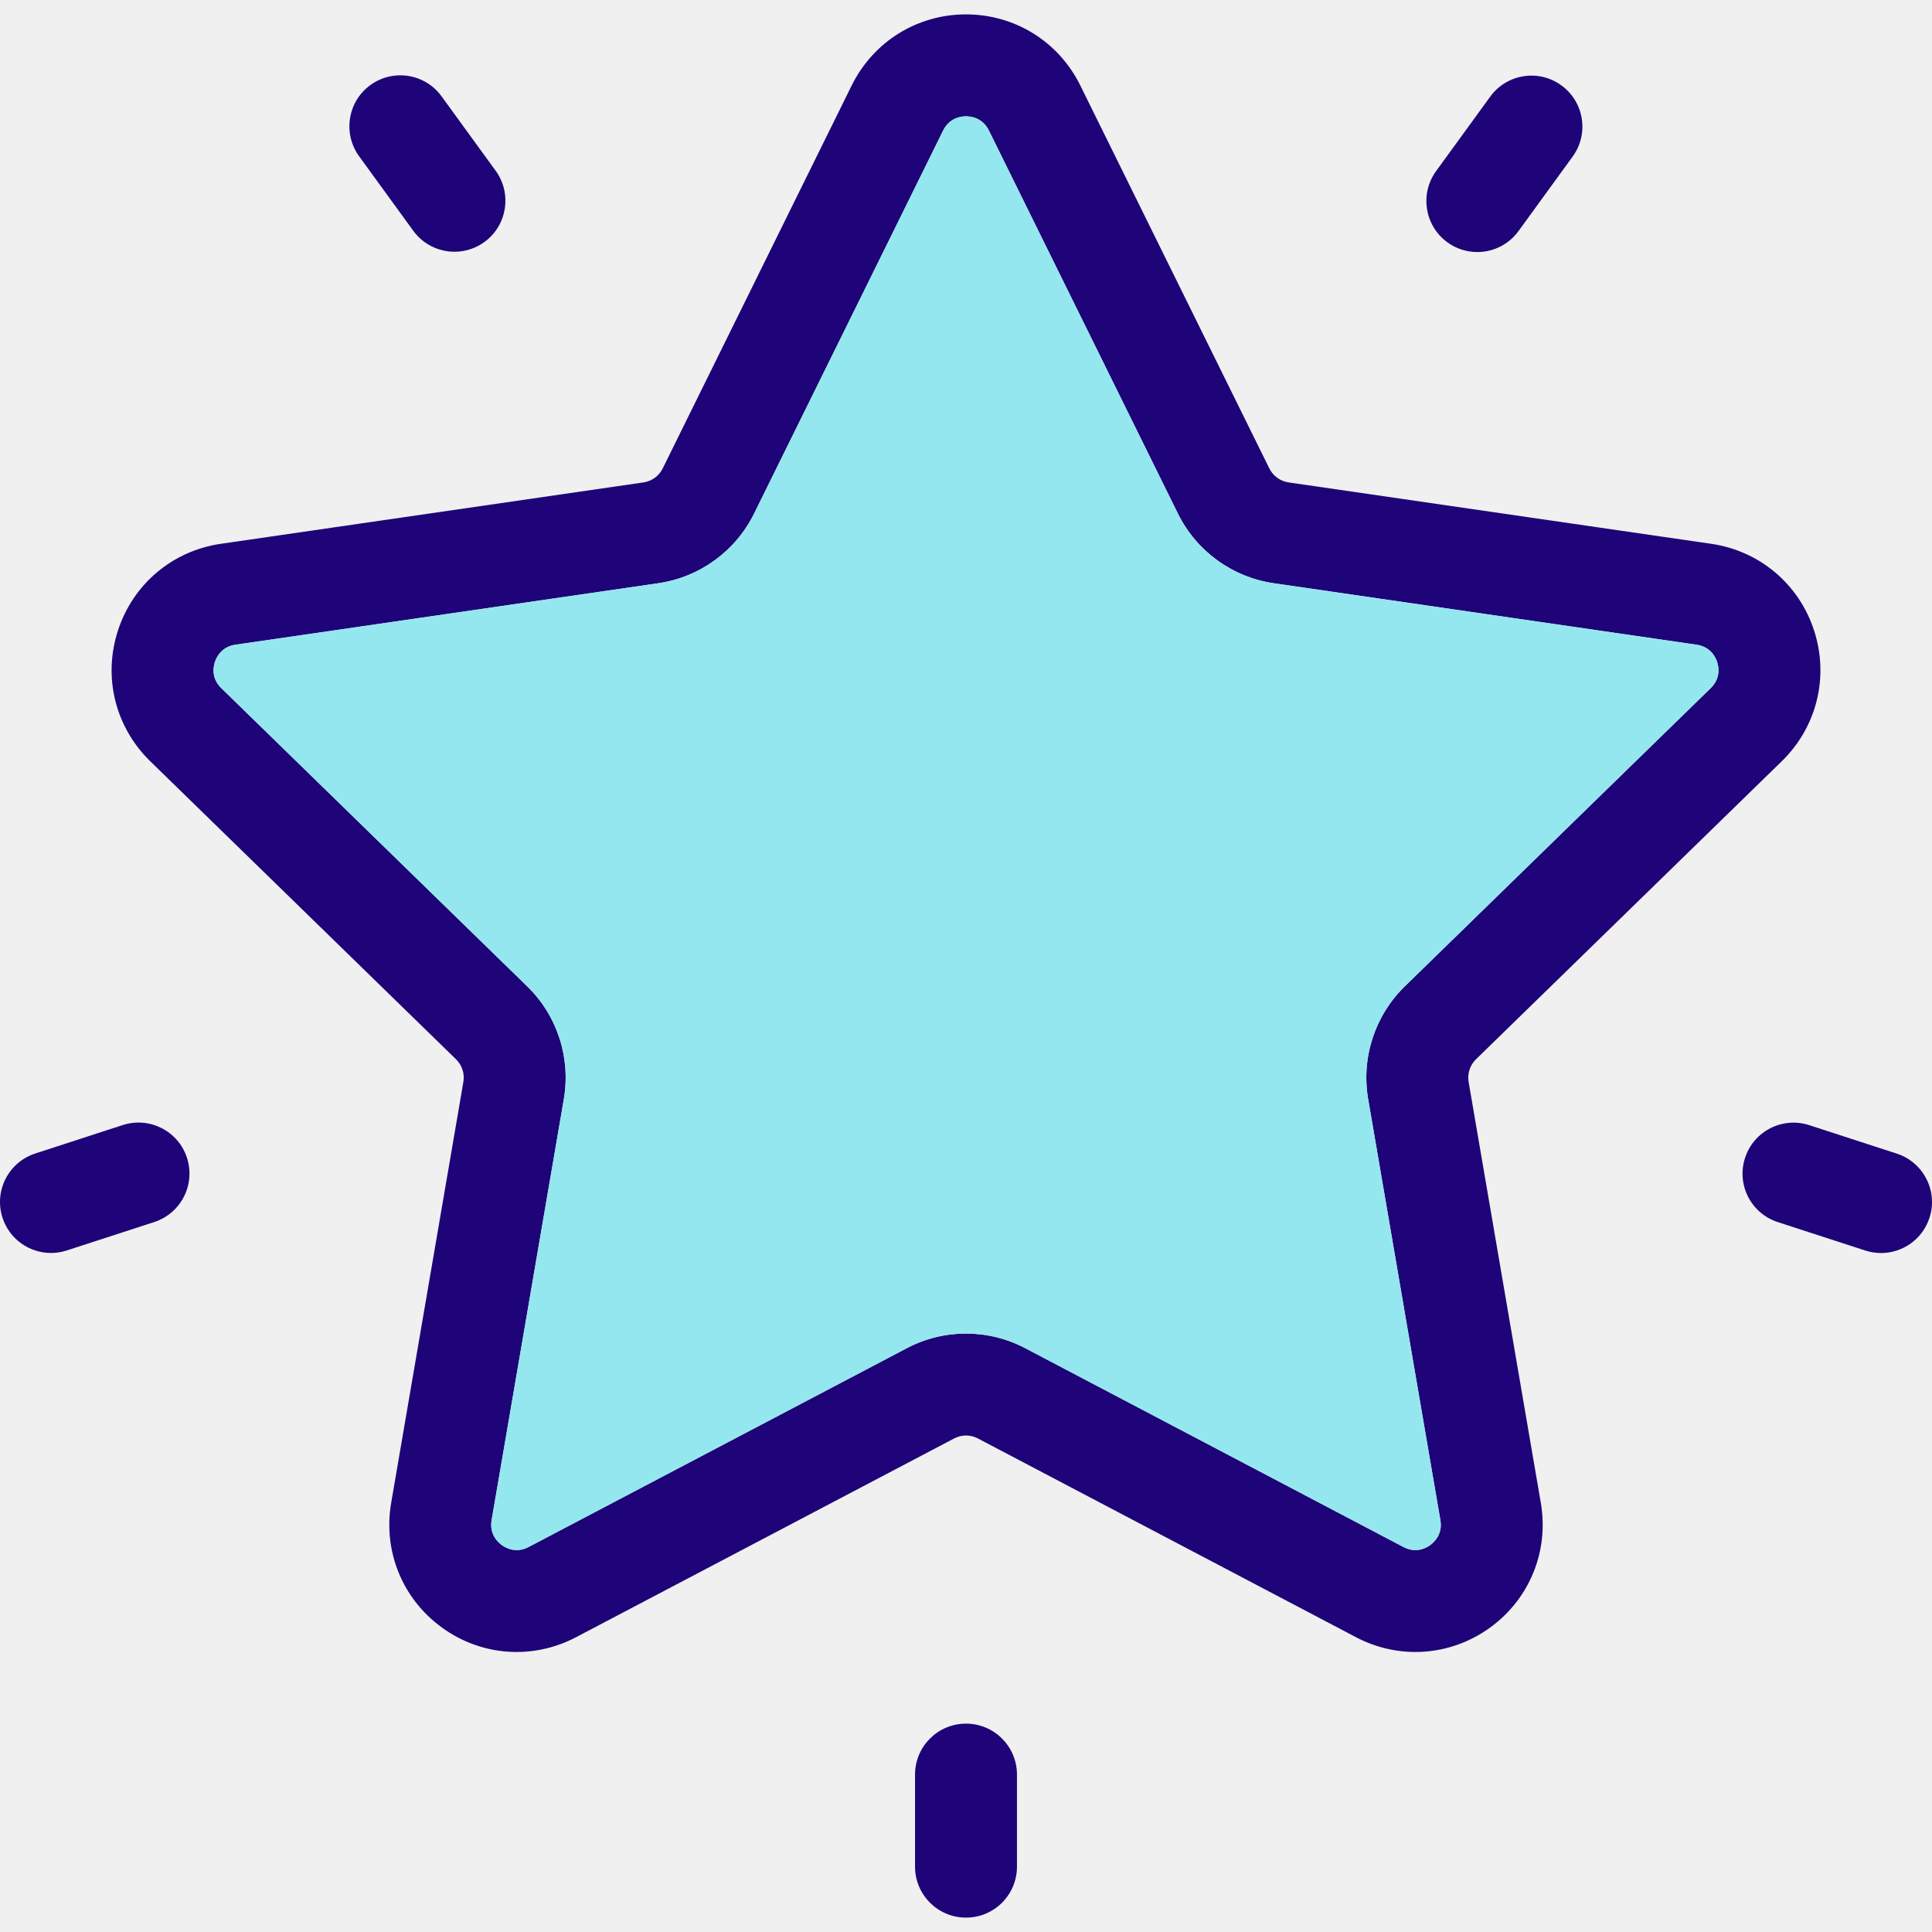
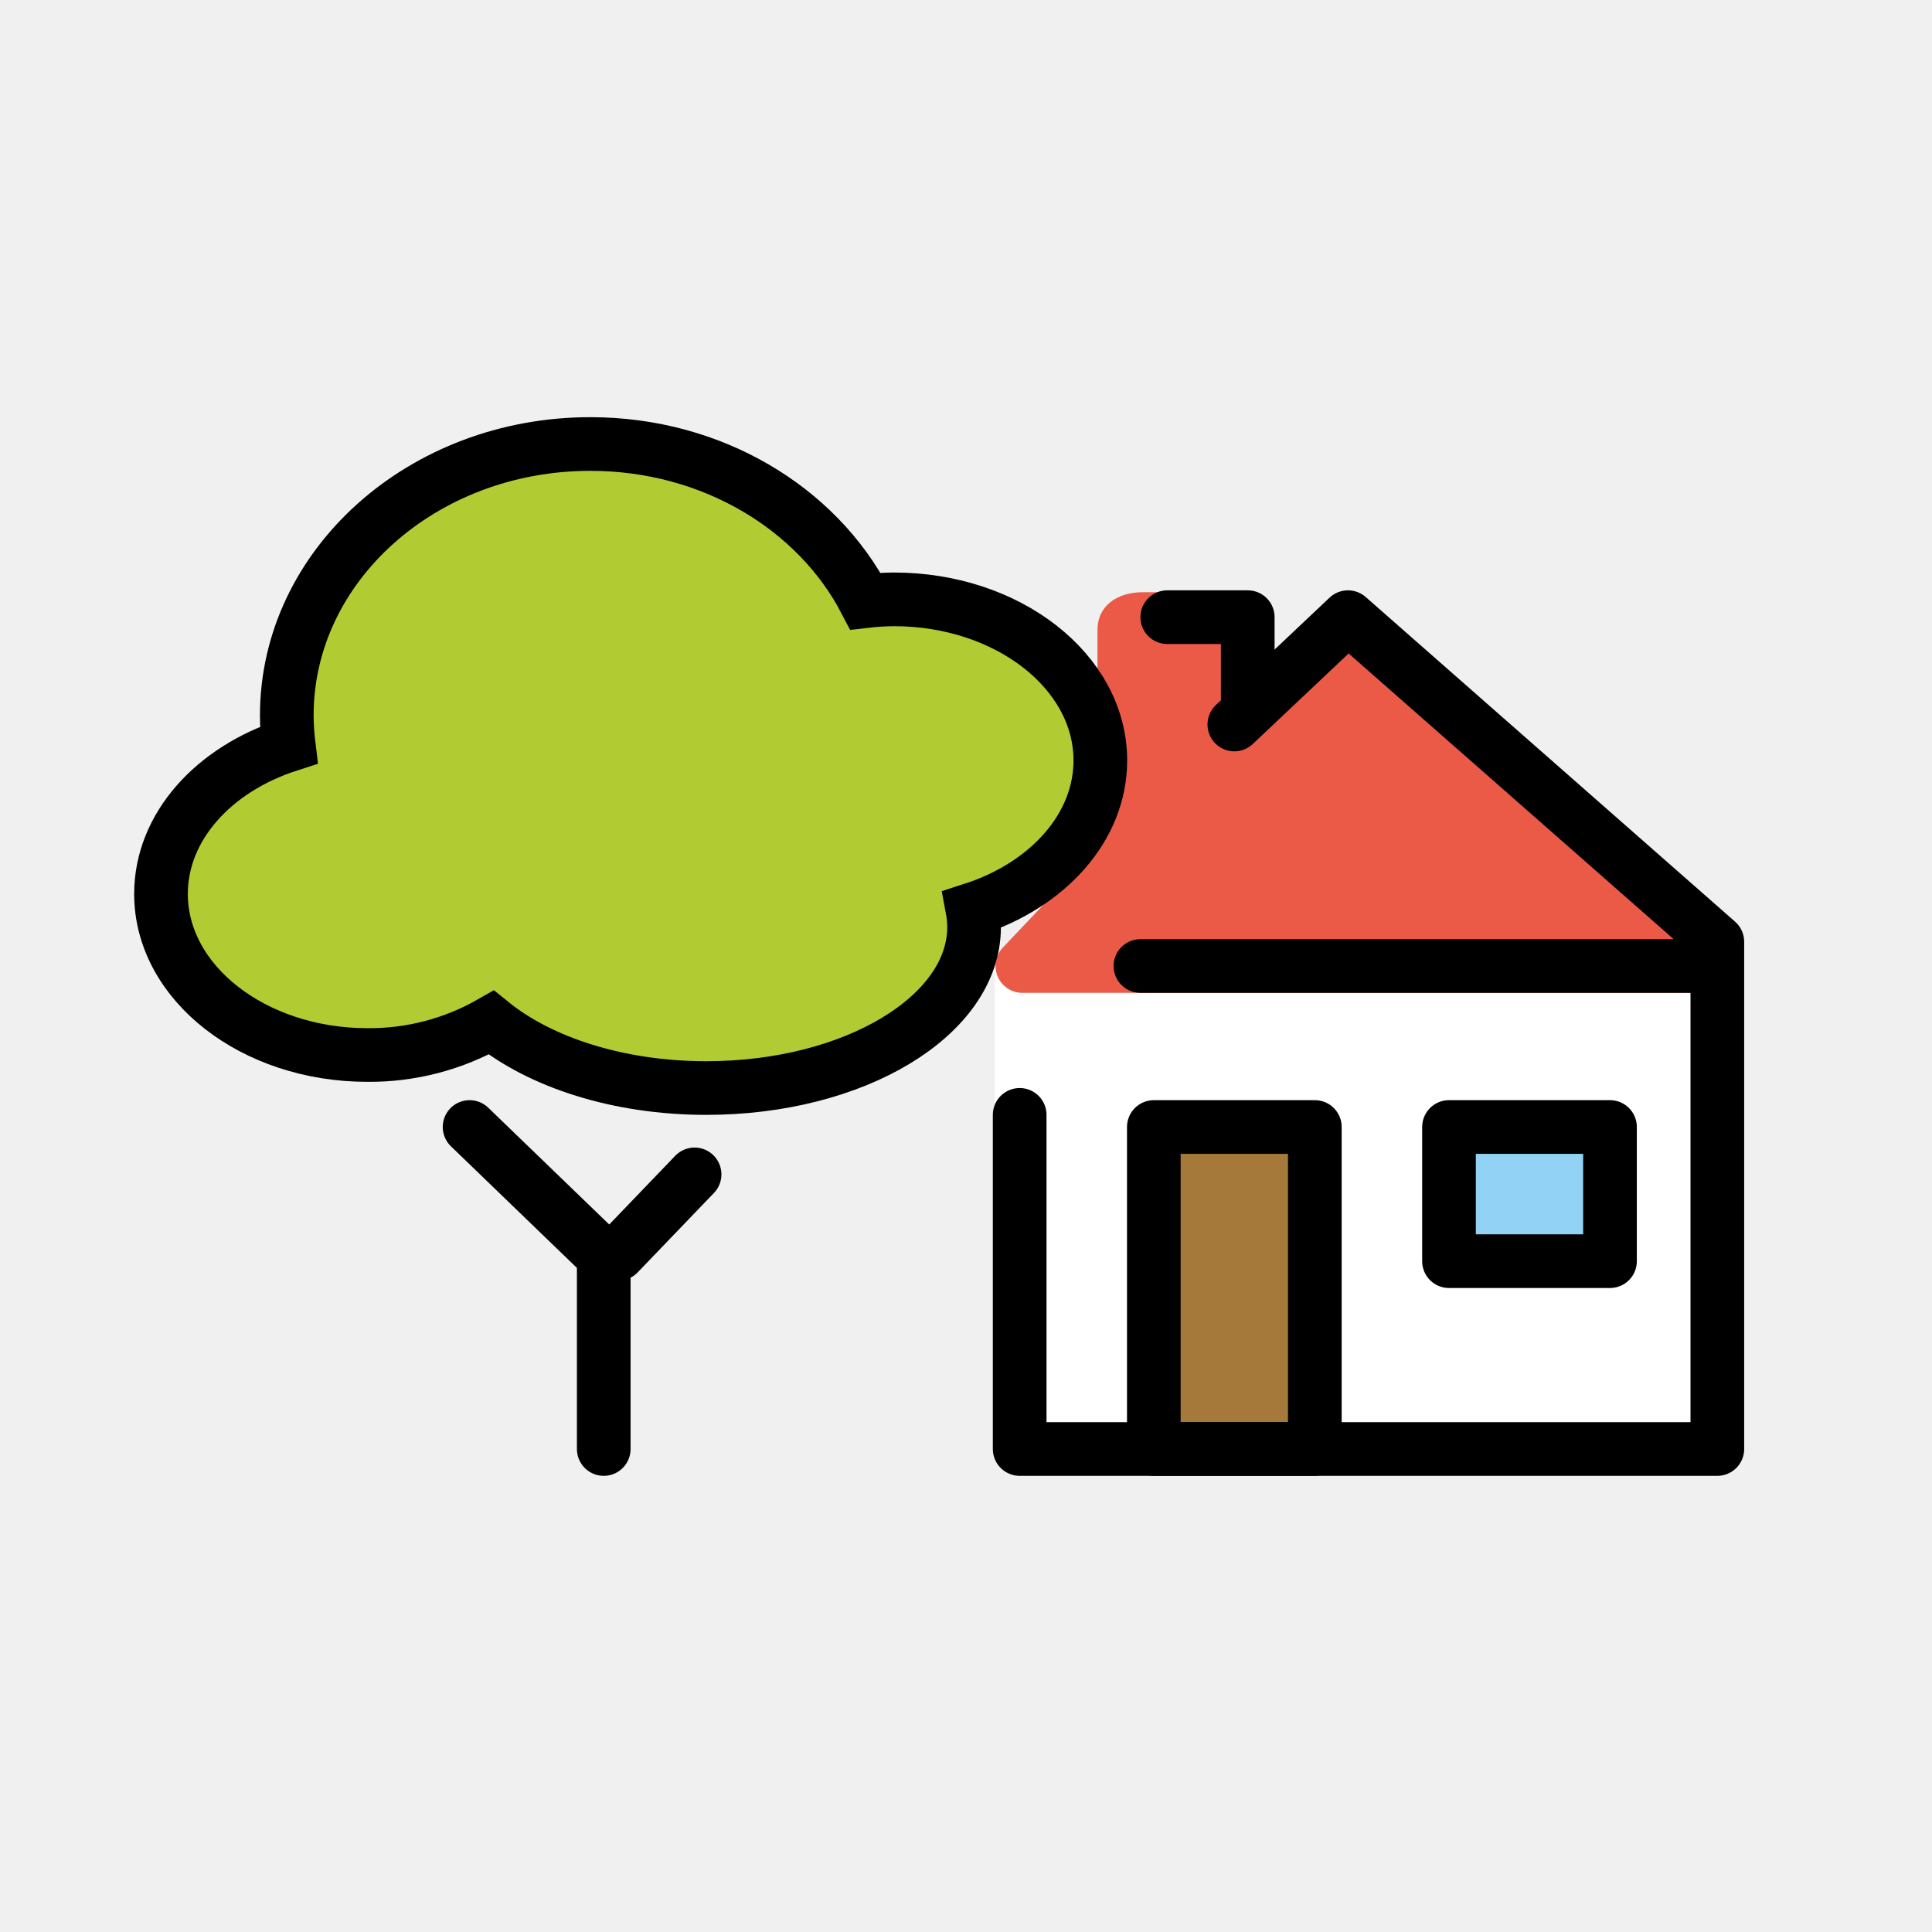
- <svg xmlns="http://www.w3.org/2000/svg" version="1.1" id="Layer_1" x="0px" y="0px" viewBox="0 0 512.001 512.001" style="enable-background:new 0 0 512.001 512.001;" xml:space="preserve">
-   <g>
-     <path style="fill:#1E0478;" d="M502.663,305.716c7.091,2.31,10.981,9.927,8.671,17.018c-1.85,5.713-7.145,9.333-12.844,9.333   c-1.378,0-2.782-0.216-4.173-0.662l-23.19-7.536c-7.104-2.31-10.981-9.927-8.671-17.018c2.296-7.091,9.927-10.981,17.018-8.671   L502.663,305.716z" />
-     <path style="fill:#1E0478;" d="M480.756,167.103c3.998,12.304,0.729,25.567-8.549,34.616l-81.064,79.011   c-1.594,1.553-2.31,3.795-1.945,5.983l19.138,111.574c2.188,12.763-2.958,25.419-13.425,33.023   c-5.916,4.295-12.844,6.483-19.814,6.483c-5.375,0-10.764-1.297-15.748-3.917l-100.202-52.674c-1.972-1.04-4.322-1.04-6.28,0   l-100.202,52.674c-11.467,6.024-25.094,5.051-35.562-2.566c-10.481-7.604-15.627-20.259-13.439-33.023l19.138-111.574   c0.378-2.188-0.351-4.43-1.945-5.983l-81.064-79.011c-9.265-9.049-12.547-22.312-8.536-34.616   c3.998-12.318,14.438-21.124,27.255-22.987l112.034-16.275c2.188-0.324,4.092-1.702,5.078-3.701l50.094-101.512   C231.46,11.025,243.061,3.813,256,3.813c12.952,0,24.554,7.212,30.281,18.814l50.108,101.512c0.986,1.999,2.877,3.377,5.078,3.701   l112.034,16.275C466.305,145.979,476.759,154.785,480.756,167.103z M453.352,182.365c2.715-2.634,2.107-5.713,1.715-6.915   c-0.392-1.202-1.702-4.052-5.457-4.592l-112.02-16.288c-11.008-1.594-20.516-8.495-25.432-18.463L262.065,34.58   c-0.837-1.688-2.039-2.634-3.187-3.147s-2.242-0.608-2.877-0.608c-1.256,0-4.376,0.365-6.051,3.755l-50.108,101.526   c-4.916,9.968-14.425,16.869-25.419,18.463L62.389,170.857c-3.741,0.54-5.051,3.39-5.443,4.592   c-0.392,1.202-1.013,4.281,1.702,6.915l81.064,79.025c7.969,7.766,11.588,18.936,9.711,29.889l-19.138,111.574   c-0.635,3.728,1.675,5.862,2.688,6.605c1.026,0.743,3.768,2.283,7.118,0.513l100.202-52.674c4.916-2.593,10.319-3.89,15.708-3.89   c5.402,0,10.791,1.297,15.721,3.89l100.202,52.674c3.35,1.769,6.091,0.23,7.104-0.513c1.026-0.743,3.336-2.877,2.688-6.605   l-19.138-111.574c-1.877-10.953,1.756-22.123,9.711-29.889L453.352,182.365z" />
+ <svg xmlns="http://www.w3.org/2000/svg" id="emoji" viewBox="0 0 72 72" version="1.1">
+   <g id="color">
+     <rect x="37.075" y="36.053" width="26.884" height="18.114" fill="#FFFFFF" />
+     <polygon fill="#EA5A47" stroke="#EA5A47" stroke-linecap="round" stroke-linejoin="round" stroke-miterlimit="10" stroke-width="2" points="50.235,23.2 38.1,36 63.5,36" />
+     <path fill="#EA5A47" d="M47.3,26l-6.4,6.059v-8.573c0-0.931,0.755-1.416,1.686-1.416h3.028 c0.931,0,1.686,0.485,1.686,1.416C47.3,23.486,47.3,26,47.3,26z" />
+     <rect x="43" y="42" width="6" height="12" fill="#A57939" />
+     <rect x="54" y="42" width="6" height="5" fill="#92D3F5" />
+     <path fill="#B1CC33" d="M41.006,28.339c0-3.312-3.445-6.003-7.694-6.003c-0.355,0.003-0.71,0.025-1.062,0.066 c-1.8-3.455-5.707-5.855-10.25-5.855c-6.248,0-11.312,4.529-11.312,10.114c0.001,0.369,0.025,0.738,0.07,1.104 C7.966,28.666,6,30.81,6,33.314c0,3.312,3.445,6.003,7.694,6.003c1.615,0.014,3.206-0.402,4.614-1.207 c1.818,1.477,4.726,2.438,8.015,2.438c5.511,0,9.978-2.688,9.978-6.003c-0.001-0.219-0.021-0.438-0.061-0.653 C39.036,32.99,41.006,30.845,41.006,28.339z" />
  </g>
-   <path style="fill:#94E7EF;" d="M455.068,175.449c0.392,1.202,0.999,4.281-1.715,6.915l-81.064,79.025  c-7.955,7.766-11.588,18.936-9.711,29.889l19.138,111.574c0.648,3.728-1.661,5.862-2.688,6.605  c-1.013,0.743-3.755,2.283-7.104,0.513l-100.202-52.674c-4.93-2.593-10.319-3.89-15.721-3.89c-5.389,0-10.791,1.297-15.708,3.89  L140.09,409.971c-3.35,1.769-6.091,0.23-7.118-0.513c-1.013-0.743-3.323-2.877-2.688-6.605l19.138-111.574  c1.877-10.953-1.742-22.123-9.711-29.889l-81.064-79.025c-2.715-2.634-2.093-5.713-1.702-6.915c0.392-1.202,1.702-4.052,5.443-4.592  l112.034-16.288c10.994-1.594,20.502-8.495,25.419-18.463L249.95,34.58c1.675-3.39,4.795-3.755,6.051-3.755  c0.635,0,1.729,0.095,2.877,0.608c1.148,0.513,2.35,1.459,3.187,3.147l50.094,101.526c4.916,9.968,14.425,16.869,25.432,18.463  l112.02,16.288C453.366,171.398,454.676,174.247,455.068,175.449z" />
-   <g>
-     <path style="fill:#1E0478;" d="M413.779,22.627c6.037,4.376,7.374,12.831,2.998,18.855l-14.344,19.733   c-2.634,3.647-6.753,5.578-10.94,5.578c-2.742,0-5.524-0.837-7.928-2.58c-6.024-4.39-7.361-12.831-2.985-18.868l14.344-19.733   C399.301,19.575,407.756,18.238,413.779,22.627z" />
-     <path style="fill:#1E0478;" d="M269.506,470.289v24.392c0,7.469-6.037,13.506-13.506,13.506c-7.455,0-13.506-6.037-13.506-13.506   v-24.392c0-7.455,6.051-13.506,13.506-13.506C263.469,456.783,269.506,462.834,269.506,470.289z" />
-     <path style="fill:#1E0478;" d="M131.365,45.264c4.376,6.037,3.039,14.479-2.985,18.868c-2.404,1.742-5.186,2.58-7.928,2.58   c-4.187,0-8.306-1.931-10.94-5.565L95.169,41.414c-4.376-6.037-3.039-14.492,2.985-18.868c6.037-4.39,14.492-3.052,18.868,2.985   L131.365,45.264z" />
-     <path style="fill:#1E0478;" d="M49.545,306.824c2.31,7.104-1.567,14.722-8.671,17.031l-23.19,7.536   c-1.391,0.446-2.796,0.662-4.173,0.662c-5.7,0-10.994-3.633-12.844-9.333c-2.31-7.104,1.58-14.722,8.671-17.031l23.19-7.536   C39.631,295.857,47.249,299.733,49.545,306.824z" />
+   <g id="hair" />
+   <g id="skin" />
+   <g id="skin-shadow" />
+   <g id="line">
+     <polyline fill="none" stroke="#000000" stroke-linecap="round" stroke-linejoin="round" stroke-miterlimit="10" stroke-width="2" points="46,27 50.235,23 64,35.098 64,54 38,54 38,41.548" />
+     <rect x="43" y="42" width="6" height="12" fill="none" stroke="#000000" stroke-linecap="round" stroke-linejoin="round" stroke-miterlimit="10" stroke-width="2" />
+     <rect x="54" y="42" width="6" height="5" fill="none" stroke="#000000" stroke-linecap="round" stroke-linejoin="round" stroke-miterlimit="10" stroke-width="2" />
+     <polyline fill="none" stroke="#000000" stroke-linecap="round" stroke-linejoin="round" stroke-miterlimit="10" stroke-width="2" points="43.5,23 46.5,23 46.5,26" />
+     <path fill="none" stroke="#000000" stroke-miterlimit="10" stroke-width="2" d="M31.245,39.34" />
+     <polyline fill="none" stroke="#000000" stroke-linecap="round" stroke-linejoin="round" stroke-width="2" points="22.5,54 22.5,46.827 17.5,42" />
+     <line x1="23.041" x2="25.885" y1="46.727" y2="43.766" fill="none" stroke="#000000" stroke-linecap="round" stroke-linejoin="round" stroke-width="2" />
+     <path fill="none" stroke="#000000" stroke-linecap="round" stroke-miterlimit="10" stroke-width="2" d="M41.006,28.339 c0-3.312-3.445-6.003-7.694-6.003c-0.355,0.003-0.71,0.025-1.062,0.066c-1.8-3.455-5.707-5.855-10.25-5.855 c-6.248,0-11.312,4.529-11.312,10.114c0.001,0.369,0.025,0.738,0.07,1.104C7.966,28.666,6,30.81,6,33.314 c0,3.312,3.445,6.003,7.694,6.003c1.615,0.014,3.206-0.402,4.614-1.207c1.818,1.477,4.726,2.438,8.015,2.438 c5.511,0,9.978-2.688,9.978-6.003c-0.001-0.219-0.021-0.438-0.061-0.653 C39.036,32.99,41.006,30.845,41.006,28.339z" />
+     <line x1="63.5" x2="42.5" y1="36" y2="36" fill="none" stroke="#000000" stroke-linecap="round" stroke-linejoin="round" stroke-miterlimit="10" stroke-width="2" />
  </g>
-   <g>
- </g>
-   <g>
- </g>
-   <g>
- </g>
-   <g>
- </g>
-   <g>
- </g>
-   <g>
- </g>
-   <g>
- </g>
-   <g>
- </g>
-   <g>
- </g>
-   <g>
- </g>
-   <g>
- </g>
-   <g>
- </g>
-   <g>
- </g>
-   <g>
- </g>
-   <g>
- </g>
</svg>
